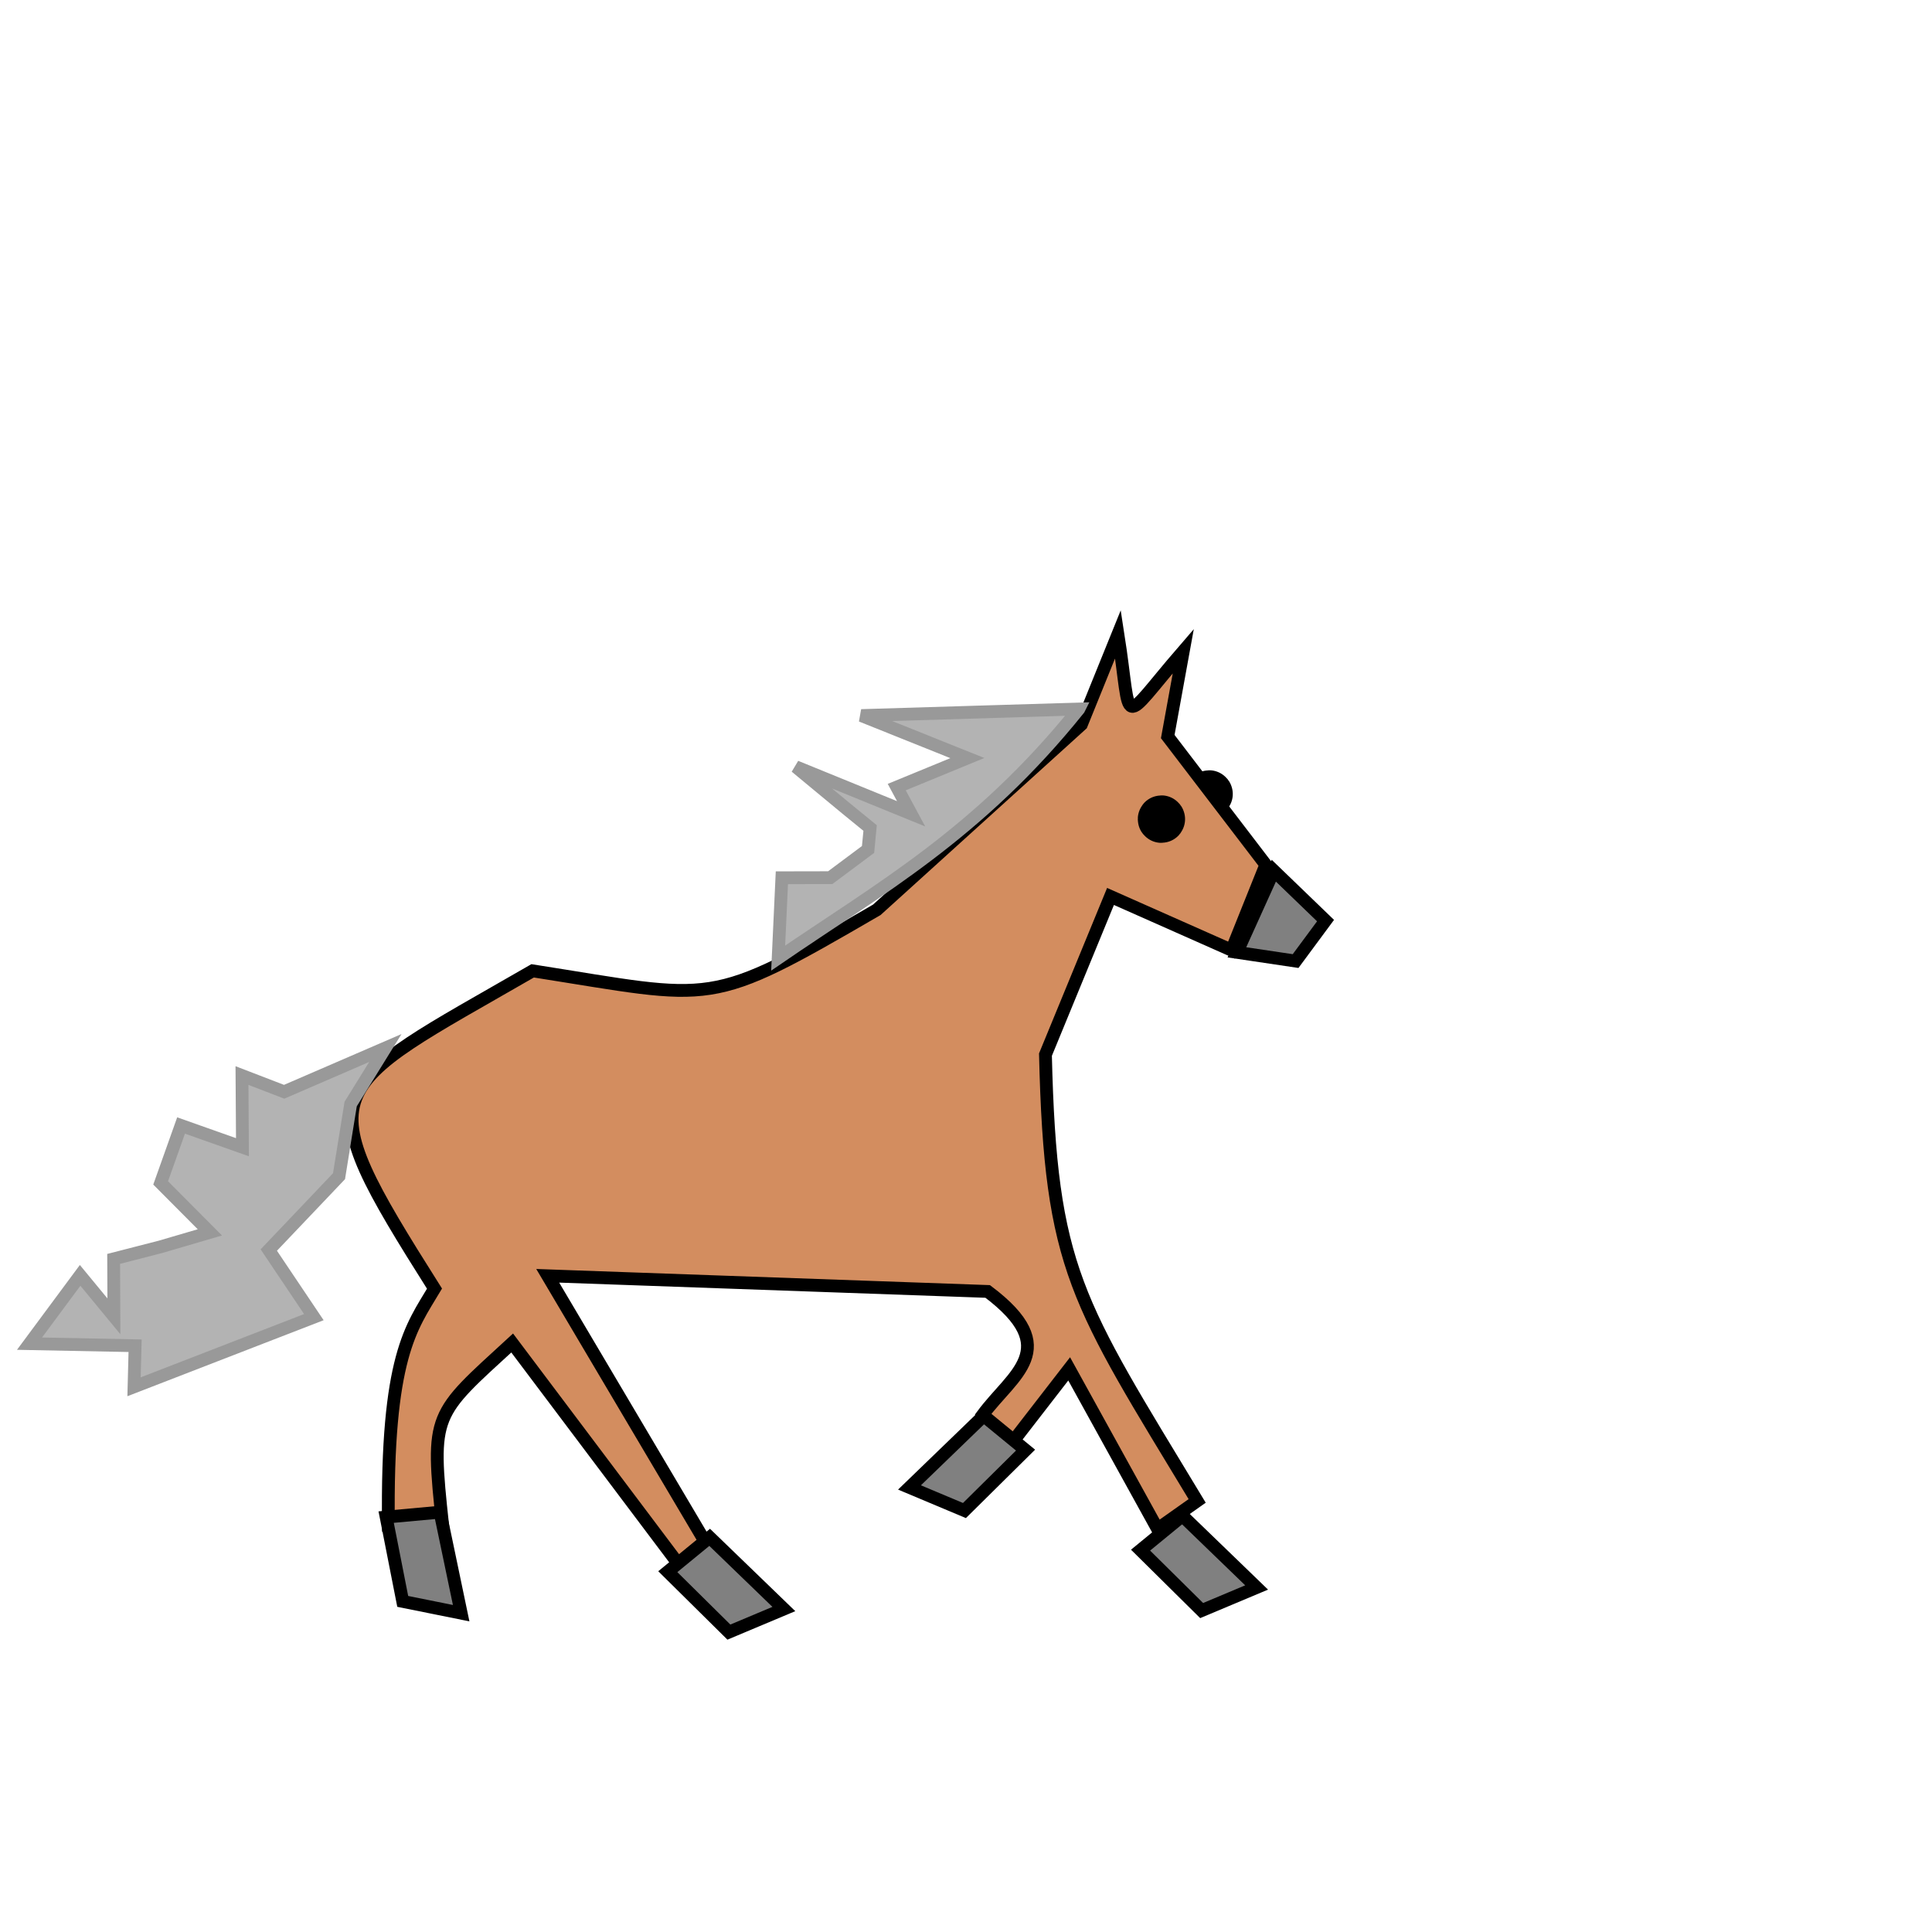
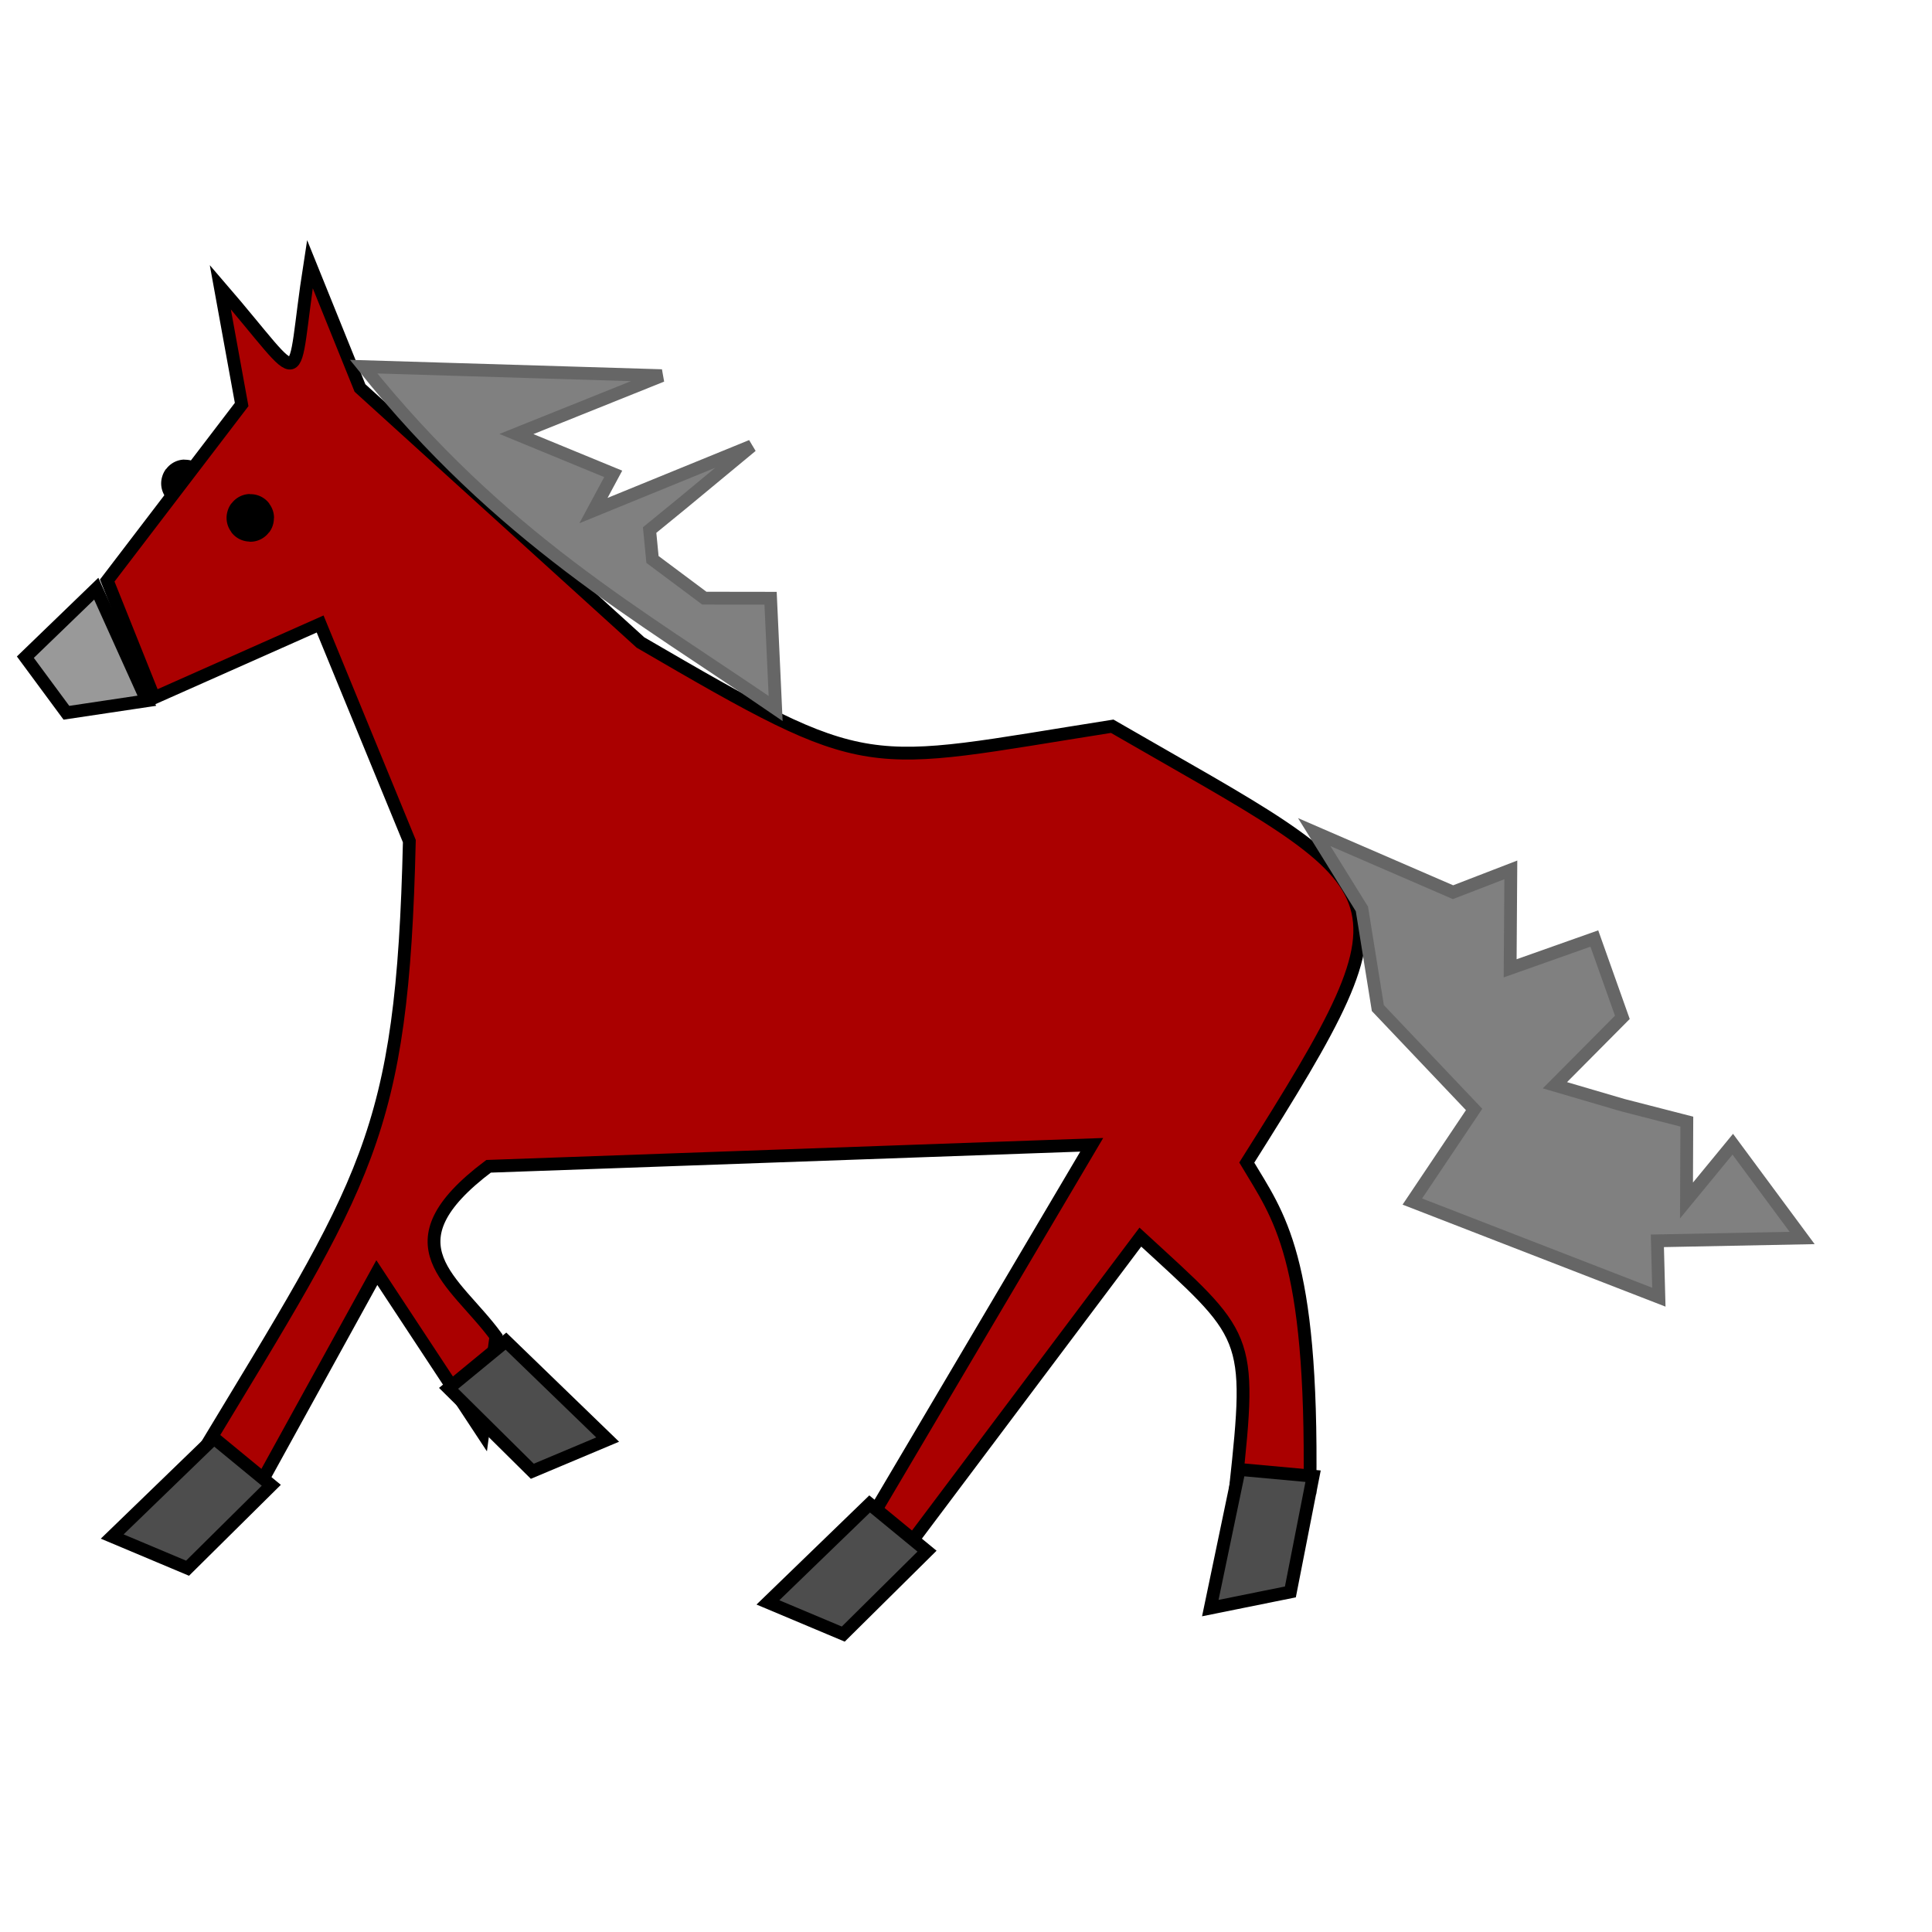
<svg xmlns="http://www.w3.org/2000/svg" width="40mm" height="40mm" viewBox="0 0 40 40" version="1.1" id="svg5" xml:space="preserve">
  <defs id="defs2" />
  <g id="layer1">
    <g id="layer2" style="display:inline" />
-     <path style="fill:#000000;fill-opacity:1;stroke:#000000;stroke-width:0.965;stroke-linecap:round;stroke-opacity:1;paint-order:stroke fill markers;stop-color:#000000" id="path6362-4" d="m 25.041,16.439 a 0.007,0.009 0 0 1 -0.007,0.009 0.007,0.009 0 0 1 -0.007,-0.009 0.007,0.009 0 0 1 0.007,-0.009 0.007,0.009 0 0 1 0.007,0.009" />
-     <path style="opacity:1;fill:#d38d5f;stroke:#000000;stroke-width:0.265px;stroke-linecap:butt;stroke-linejoin:miter;stroke-opacity:1" d="m 26.207,17.905 -2.03,-2.655 0.322,-1.77 c -1.35,1.562 -1.048,1.603 -1.353,-0.349 l -0.757,1.869 -4.236,3.837 c -3.531,2.053 -3.307,1.862 -7.125,1.263 -4.377,2.526 -4.715,2.335 -2.032,6.58 -0.479,0.805 -0.999,1.401 -0.954,4.904 l 1.124,0.009 C 8.912,29.242 8.967,29.309 10.604,27.805 l 3.456,4.594 0.585,-0.401 -3.305,-5.584 9.109,0.324 c 1.579,1.187 0.512,1.715 -0.111,2.564 l 0.394,0.853 1.404,-1.814 1.829,3.314 0.821,-0.58 C 22.281,26.93 21.75,26.296 21.645,21.835 l 1.347,-3.275 2.507,1.112 z" id="path6228" />
-     <path style="opacity:1;fill:#000000;fill-opacity:1;stroke:#000000;stroke-width:0.965;stroke-linecap:round;stroke-opacity:1;paint-order:stroke fill markers;stop-color:#000000" id="path6362" d="m 24.053,16.959 a 0.007,0.009 0 0 1 -0.007,0.009 0.007,0.009 0 0 1 -0.007,-0.009 0.007,0.009 0 0 1 0.007,-0.009 0.007,0.009 0 0 1 0.007,0.009" />
-     <path style="fill:#808080;stroke:#000000;stroke-width:0.265px;stroke-linecap:butt;stroke-linejoin:miter;stroke-opacity:1" d="m 26.373,18.027 1.071,1.033 -0.62,0.838 -1.215,-0.181 z" id="path6493" />
-     <path style="fill:#808080;stroke:#000000;stroke-width:0.265px;stroke-linecap:butt;stroke-linejoin:miter;stroke-opacity:1" d="m 24.481,31.383 1.536,1.484 -1.138,0.478 -1.265,-1.251 z" id="path6497" />
-     <path style="fill:#808080;stroke:#000000;stroke-width:0.265px;stroke-linecap:butt;stroke-linejoin:miter;stroke-opacity:1" d="m 14.693,31.829 1.536,1.484 -1.138,0.478 -1.265,-1.251 z" id="path6497-5" />
-     <path style="fill:#808080;stroke:#000000;stroke-width:0.265px;stroke-linecap:butt;stroke-linejoin:miter;stroke-opacity:1" d="M 9.111,31.308 9.548,33.399 8.338,33.155 7.995,31.41 Z" id="path6497-0" />
-     <path style="fill:#808080;stroke:#000000;stroke-width:0.265px;stroke-linecap:butt;stroke-linejoin:miter;stroke-opacity:1" d="m 20.366,29.312 -1.536,1.484 1.138,0.478 1.265,-1.251 z" id="path6497-3" />
-     <path style="fill:#b3b3b3;stroke:#999999;stroke-width:0.265px;stroke-linecap:butt;stroke-linejoin:miter;stroke-opacity:1" d="m 22.336,14.679 -4.503,0.136 2.195,0.88 -1.462,0.601 0.298,0.553 -2.388,-0.974 1.052,0.871 0.487,0.397 -0.043,0.444 -0.783,0.584 -1.001,0.002 -0.077,1.663 c 2.075,-1.423 4.149,-2.57 6.224,-5.155 z" id="path6547" />
-     <path style="fill:#b3b3b3;stroke:#999999;stroke-width:0.265px;stroke-linecap:butt;stroke-linejoin:miter;stroke-opacity:1" d="m 7.978,21.698 -2.095,0.906 -0.873,-0.336 0.01,1.484 -1.271,-0.45 -0.423,1.189 1.019,1.024 -1.024,0.3 -0.968,0.249 0.005,1.189 -0.699,-0.848 -1.048,1.414 2.186,0.043 -0.022,0.85 3.723,-1.442 -0.933,-1.389 1.454,-1.529 0.241,-1.494 z" id="path6553" />
+     <path style="fill:#000000;fill-opacity:1;stroke:#000000;stroke-width:0.965;stroke-linecap:round;stroke-opacity:1;paint-order:stroke fill markers;stop-color:#000000" id="path6362-4" d="m -3.819,10.009 a 0.009,0.012 0 0 1 -0.009,0.012 0.009,0.012 0 0 1 -0.009,-0.012 0.009,0.012 0 0 1 0.009,-0.012 0.009,0.012 0 0 1 0.009,0.012" transform="scale(-1,1)" />
+     <path style="fill:#aa0000;stroke:#000000;stroke-width:0.265px;stroke-linecap:butt;stroke-linejoin:miter;stroke-opacity:1" d="m 2.22,12.02 2.783,-3.645 -0.442,-2.43 c 1.85,2.144 1.437,2.201 1.855,-0.478 l 1.037,2.566 5.807,5.269 c 4.841,2.819 4.533,2.556 9.767,1.734 6.001,3.468 6.464,3.206 2.786,9.034 0.657,1.105 1.37,1.923 1.308,6.732 l -1.541,0.012 c 0.35,-3.229 0.274,-3.137 -1.97,-5.201 l -4.737,6.307 -0.801,-0.551 4.531,-7.667 -12.488,0.445 c -2.165,1.63 -0.702,2.355 0.152,3.52 l -0.27,2.013 -2.195,-3.332 -2.507,4.55 -1.126,-0.796 c 3.434,-5.692 4.162,-6.562 4.306,-12.687 l -1.847,-4.496 -3.437,1.527 z" id="path6228" />
+     <path style="fill:#000000;fill-opacity:1;stroke:#000000;stroke-width:0.965;stroke-linecap:round;stroke-opacity:1;paint-order:stroke fill markers;stop-color:#000000" id="path6362" d="m -5.173,10.722 a 0.009,0.012 0 0 1 -0.009,0.012 0.009,0.012 0 0 1 -0.009,-0.012 0.009,0.012 0 0 1 0.009,-0.012 0.009,0.012 0 0 1 0.009,0.012" transform="scale(-1,1)" />
+     <path style="fill:#999999;stroke:#000000;stroke-width:0.265px;stroke-linecap:butt;stroke-linejoin:miter;stroke-opacity:1" d="m 1.993,12.188 -1.468,1.418 0.85,1.151 1.665,-0.249 z" id="path6493" />
+     <path style="fill:#4d4d4d;stroke:#000000;stroke-width:0.265px;stroke-linecap:butt;stroke-linejoin:miter;stroke-opacity:1" d="m 4.429,29.774 -2.106,2.038 1.56,0.656 1.734,-1.717 z" id="path6497" />
+     <path style="fill:#4d4d4d;stroke:#000000;stroke-width:0.265px;stroke-linecap:butt;stroke-linejoin:miter;stroke-opacity:1" d="m 18.005,31.138 -2.106,2.038 1.56,0.656 1.734,-1.717 z" id="path6497-5" />
+     <path style="fill:#4d4d4d;stroke:#000000;stroke-width:0.265px;stroke-linecap:butt;stroke-linejoin:miter;stroke-opacity:1" d="m 25.657,30.423 -0.599,2.871 1.658,-0.335 0.47,-2.396 z" id="path6497-0" />
+     <path style="fill:#4d4d4d;stroke:#000000;stroke-width:0.265px;stroke-linecap:butt;stroke-linejoin:miter;stroke-opacity:1" d="m 10.475,27.767 2.106,2.038 -1.56,0.656 -1.734,-1.717 z" id="path6497-3" />
+     <path style="fill:#808080;stroke:#666666;stroke-width:0.265px;stroke-linecap:butt;stroke-linejoin:miter;stroke-opacity:1" d="m 7.528,7.591 6.173,0.187 -3.009,1.208 2.004,0.825 -0.409,0.76 3.273,-1.337 -1.443,1.195 -0.667,0.545 0.059,0.609 1.073,0.801 1.372,0.002 0.105,2.283 C 13.215,12.716 10.372,11.141 7.528,7.591 Z" id="path6547" />
+     <path style="fill:#808080;stroke:#666666;stroke-width:0.265px;stroke-linecap:butt;stroke-linejoin:miter;stroke-opacity:1" d="m 27.21,17.228 2.873,1.244 1.197,-0.462 -0.014,2.038 1.743,-0.617 0.58,1.632 -1.396,1.406 1.404,0.412 1.327,0.341 -0.007,1.633 0.958,-1.165 1.436,1.941 -2.997,0.059 0.031,1.167 -5.104,-1.98 1.279,-1.907 -1.993,-2.099 -0.33,-2.052 z" id="path6553" />
  </g>
</svg>
